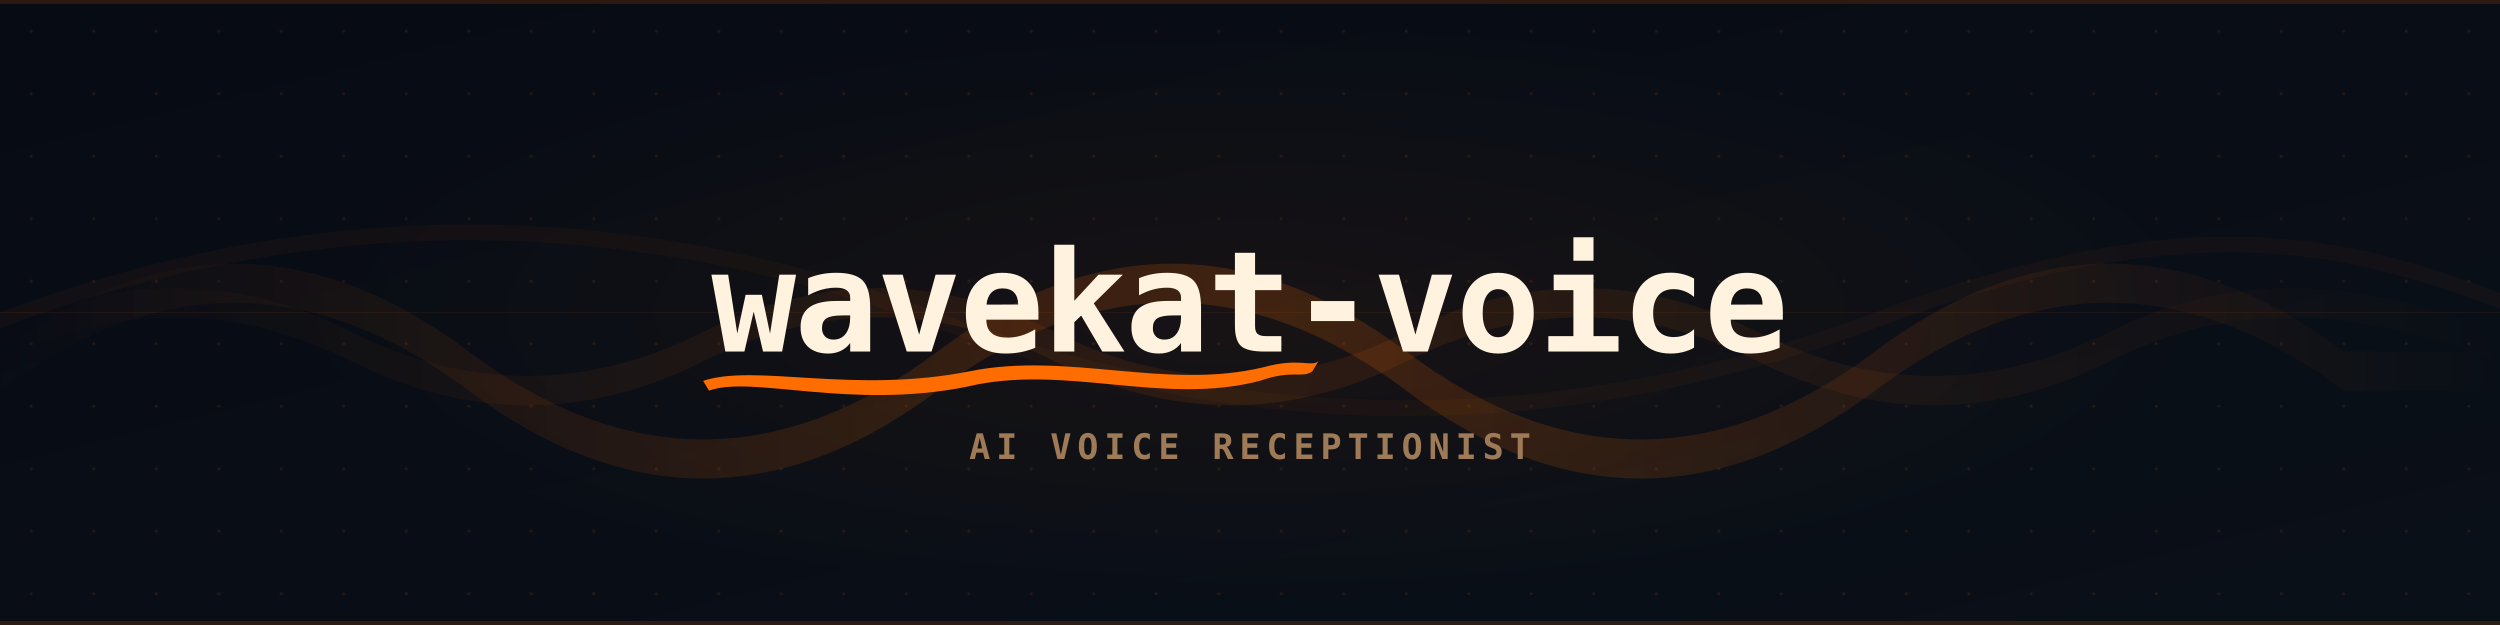
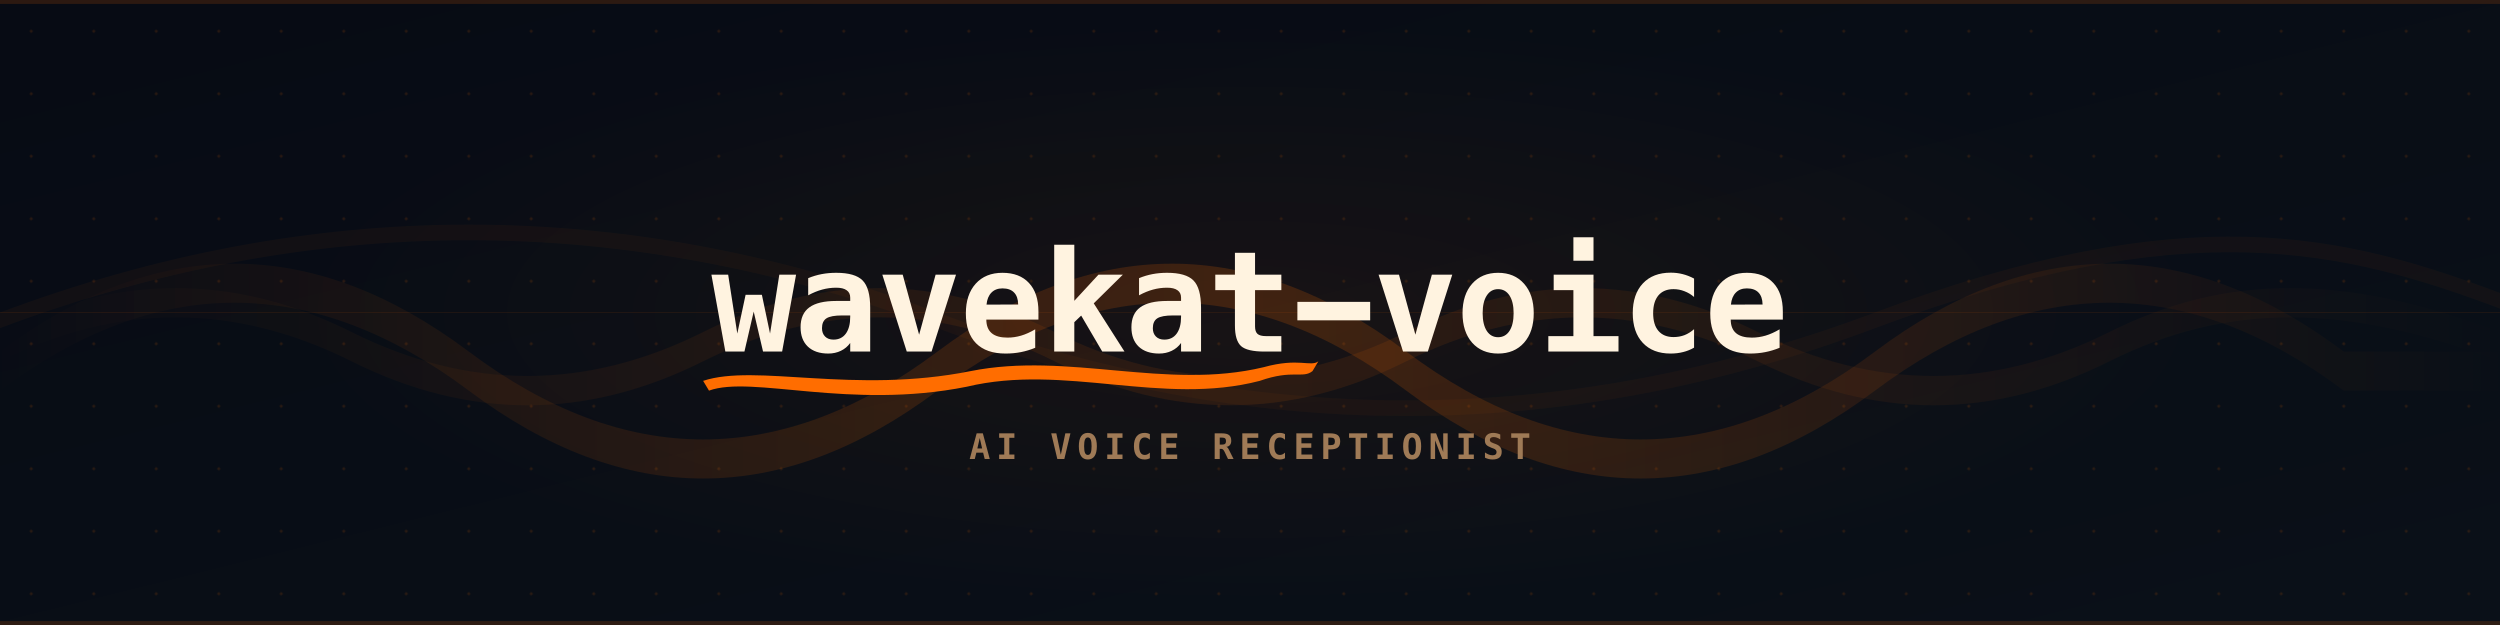
- <svg xmlns="http://www.w3.org/2000/svg" viewBox="0 0 1280 320" width="1280" height="320">
-   <defs>
+ <svg xmlns="http://www.w3.org/2000/svg" viewBox="0 0 1280 320" width="1280" height="320" version="1.1" id="svg19">
+   <defs id="defs14">
    <linearGradient id="bg" x1="0%" y1="0%" x2="100%" y2="100%">
-       <stop offset="0%" stop-color="#070b14" />
-       <stop offset="100%" stop-color="#0a1018" />
+       <stop offset="0%" stop-color="#070b14" id="stop1" />
+       <stop offset="100%" stop-color="#0a1018" id="stop2" />
    </linearGradient>
    <linearGradient id="wave1" x1="0%" y1="0%" x2="100%" y2="0%">
-       <stop offset="0%" stop-color="#ff6d00" stop-opacity="0" />
-       <stop offset="30%" stop-color="#ff6d00" stop-opacity="0.12" />
-       <stop offset="50%" stop-color="#ff6d00" stop-opacity="0.18" />
-       <stop offset="70%" stop-color="#ff6d00" stop-opacity="0.12" />
-       <stop offset="100%" stop-color="#ff6d00" stop-opacity="0" />
+       <stop offset="0%" stop-color="#ff6d00" stop-opacity="0" id="stop3" />
+       <stop offset="30%" stop-color="#ff6d00" stop-opacity="0.12" id="stop4" />
+       <stop offset="50%" stop-color="#ff6d00" stop-opacity="0.18" id="stop5" />
+       <stop offset="70%" stop-color="#ff6d00" stop-opacity="0.12" id="stop6" />
+       <stop offset="100%" stop-color="#ff6d00" stop-opacity="0" id="stop7" />
    </linearGradient>
    <linearGradient id="wave2" x1="0%" y1="0%" x2="100%" y2="0%">
-       <stop offset="0%" stop-color="#ff6d00" stop-opacity="0" />
-       <stop offset="25%" stop-color="#ff6d00" stop-opacity="0.06" />
-       <stop offset="50%" stop-color="#ff6d00" stop-opacity="0.10" />
-       <stop offset="75%" stop-color="#ff6d00" stop-opacity="0.06" />
-       <stop offset="100%" stop-color="#ff6d00" stop-opacity="0" />
+       <stop offset="0%" stop-color="#ff6d00" stop-opacity="0" id="stop8" />
+       <stop offset="25%" stop-color="#ff6d00" stop-opacity="0.06" id="stop9" />
+       <stop offset="50%" stop-color="#ff6d00" stop-opacity="0.10" id="stop10" />
+       <stop offset="75%" stop-color="#ff6d00" stop-opacity="0.06" id="stop11" />
+       <stop offset="100%" stop-color="#ff6d00" stop-opacity="0" id="stop12" />
    </linearGradient>
    <radialGradient id="glow" cx="50%" cy="50%" r="50%">
-       <stop offset="0%" stop-color="#ff6d00" stop-opacity="0.06" />
-       <stop offset="100%" stop-color="#ff6d00" stop-opacity="0" />
+       <stop offset="0%" stop-color="#ff6d00" stop-opacity="0.06" id="stop13" />
+       <stop offset="100%" stop-color="#ff6d00" stop-opacity="0" id="stop14" />
    </radialGradient>
    <pattern id="dots" width="32" height="32" patternUnits="userSpaceOnUse">
-       <circle cx="16" cy="16" r="0.8" fill="#ff6d00" opacity="0.12" />
+       <circle cx="16" cy="16" r="0.8" fill="#ff6d00" opacity="0.12" id="circle14" />
    </pattern>
  </defs>
-   <rect width="1280" height="320" fill="url(#bg)" />
-   <rect width="1280" height="320" fill="url(#dots)" />
-   <ellipse cx="640" cy="160" rx="500" ry="150" fill="url(#glow)" />
-   <path d="M 0 180 C 80 120, 160 120, 240 180 C 320 240, 400 240, 480 180 C 560 120, 640 120, 720 180 C 800 240, 880 240, 960 180 C 1040 120, 1120 120, 1200 180 L 1280 180 L 1280 200 L 1200 200 C 1120 140, 1040 140, 960 200 C 880 260, 800 260, 720 200 C 640 140, 560 140, 480 200 C 400 260, 320 260, 240 200 C 160 140, 80 140, 0 200 Z" fill="url(#wave1)" />
-   <path d="M 0 170 C 60 140, 120 140, 180 170 C 240 200, 300 200, 360 170 C 420 140, 480 140, 540 170 C 600 200, 660 200, 720 170 C 780 140, 840 140, 900 170 C 960 200, 1020 200, 1080 170 C 1140 140, 1200 140, 1280 170 L 1280 185 C 1200 155, 1140 155, 1080 185 C 1020 215, 960 215, 900 185 C 840 155, 780 155, 720 185 C 660 215, 600 215, 540 185 C 480 155, 420 155, 360 185 C 300 215, 240 215, 180 185 C 120 155, 60 155, 0 185 Z" fill="url(#wave2)" />
-   <path d="M 0 160 C 160 100, 320 100, 480 160 C 640 220, 800 220, 960 160 C 1120 100, 1200 120, 1280 150 L 1280 158 C 1200 128, 1120 108, 960 168 C 800 228, 640 228, 480 168 C 320 108, 160 108, 0 168 Z" fill="#ff6d00" opacity="0.04" />
-   <line x1="0" y1="160" x2="1280" y2="160" stroke="#ff6d00" stroke-width="0.5" opacity="0.08" />
-   <text x="640" y="180" text-anchor="middle" font-family="'SF Mono','JetBrains Mono','Fira Code','Cascadia Code',monospace" font-size="72" font-weight="700" fill="#fff3e0" letter-spacing="-1">wavekat-voice</text>
-   <path d="M 360 195     C 387 186, 437 202, 497 190     C 547 180, 597 200, 647 188     C 665 183, 671 188, 675 185     L 672 190     C 667 194, 662 189, 645 195     C 595 208, 545 186, 495 198     C 435 210, 385 192, 363 200     Z" fill="#ff6d00" />
-   <text x="640" y="235" text-anchor="middle" font-family="'SF Mono','JetBrains Mono','Fira Code','Cascadia Code',monospace" font-size="18" font-weight="700" fill="#9f7a56" letter-spacing="3">AI VOICE RECEPTIONIST</text>
-   <rect x="0" y="0" width="1280" height="2" fill="#ff6d00" opacity="0.15" />
-   <rect x="0" y="318" width="1280" height="2" fill="#ff6d00" opacity="0.15" />
+   <path id="rect14" style="fill:url(#bg)" d="M 0,0 H 1280 V 320 H 0 Z" />
+   <path id="rect15" style="fill:url(#dots)" d="M 0,0 H 1280 V 320 H 0 Z" />
+   <path id="ellipse15" style="fill:url(#glow)" d="M 1140,160 A 500,150 0 0 1 640,310 500,150 0 0 1 140,160 500,150 0 0 1 640,10 500,150 0 0 1 1140,160 Z" />
+   <path d="M 0 180 C 80 120, 160 120, 240 180 C 320 240, 400 240, 480 180 C 560 120, 640 120, 720 180 C 800 240, 880 240, 960 180 C 1040 120, 1120 120, 1200 180 L 1280 180 L 1280 200 L 1200 200 C 1120 140, 1040 140, 960 200 C 880 260, 800 260, 720 200 C 640 140, 560 140, 480 200 C 400 260, 320 260, 240 200 C 160 140, 80 140, 0 200 Z" fill="url(#wave1)" id="path15" />
+   <path d="M 0 170 C 60 140, 120 140, 180 170 C 240 200, 300 200, 360 170 C 420 140, 480 140, 540 170 C 600 200, 660 200, 720 170 C 780 140, 840 140, 900 170 C 960 200, 1020 200, 1080 170 C 1140 140, 1200 140, 1280 170 L 1280 185 C 1200 155, 1140 155, 1080 185 C 1020 215, 960 215, 900 185 C 840 155, 780 155, 720 185 C 660 215, 600 215, 540 185 C 480 155, 420 155, 360 185 C 300 215, 240 215, 180 185 C 120 155, 60 155, 0 185 Z" fill="url(#wave2)" id="path16" />
+   <path d="M 0 160 C 160 100, 320 100, 480 160 C 640 220, 800 220, 960 160 C 1120 100, 1200 120, 1280 150 L 1280 158 C 1200 128, 1120 108, 960 168 C 800 228, 640 228, 480 168 C 320 108, 160 108, 0 168 Z" fill="#ff6d00" opacity="0.04" id="path17" />
+   <path id="line17" style="opacity:0.08;stroke:#ff6d00;stroke-width:0.5" d="M 0,160 H 1280" />
+   <path d="m 364.24,140.625 h 8.578 l 4.676,30.164 4.254,-19.863 h 8.332 l 4.184,19.863 4.746,-30.164 h 8.578 L 400.451,180 h -9.773 L 385.896,159.539 381.15,180 h -9.773 z m 66.957,20.883 q -5.766,0 -8.051,1.477 -2.285,1.477 -2.285,5.062 0,2.672 1.582,4.254 1.582,1.582 4.289,1.582 4.078,0 6.328,-3.059 2.25,-3.094 2.25,-8.613 v -0.703 z m 14.344,-3.973 V 180 h -10.23 v -4.395 q -1.863,2.602 -4.781,4.008 -2.918,1.406 -6.434,1.406 -6.715,0 -10.477,-3.551 -3.727,-3.551 -3.727,-9.914 0,-6.891 4.465,-10.16 4.465,-3.305 13.816,-3.305 h 7.137 v -1.723 q 0,-2.496 -1.828,-3.762 -1.793,-1.301 -5.309,-1.301 -3.691,0 -7.172,0.949 -3.445,0.914 -7.207,2.953 v -8.789 q 3.41,-1.406 6.926,-2.074 3.516,-0.668 7.453,-0.668 9.598,0 13.465,3.902 3.902,3.902 3.902,13.957 z M 489.471,140.625 476.955,180 h -12.691 l -12.516,-39.375 h 10.441 l 8.402,30.727 8.438,-30.727 z m 40.555,37.441 q -3.586,1.477 -7.312,2.215 -3.727,0.738 -7.875,0.738 -9.879,0 -15.117,-5.273 -5.203,-5.309 -5.203,-15.258 0,-9.633 5.027,-15.223 5.027,-5.59 13.711,-5.59 8.754,0 13.57,5.203 4.852,5.168 4.852,14.59 v 4.184 h -26.684 q 0.035,4.641 2.742,6.926 2.707,2.285 8.086,2.285 3.551,0 6.996,-1.02 3.445,-1.02 7.207,-3.234 z m -8.719,-22.148 q -0.07,-4.078 -2.109,-6.152 -2.004,-2.109 -5.941,-2.109 -3.551,0 -5.66,2.18 -2.109,2.145 -2.496,6.117 z m 18.441,-30.621 h 10.301 v 28.723 l 12.375,-13.395 h 12.48 l -14.906,14.695 15.75,24.68 h -11.391 l -10.793,-18.422 -3.516,3.375 V 180 h -10.301 z m 60.84,36.211 q -5.766,0 -8.051,1.477 -2.285,1.477 -2.285,5.062 0,2.672 1.582,4.254 1.582,1.582 4.289,1.582 4.078,0 6.328,-3.059 2.25,-3.094 2.25,-8.613 v -0.703 z m 14.344,-3.973 V 180 h -10.23 v -4.395 q -1.863,2.602 -4.781,4.008 -2.918,1.406 -6.434,1.406 -6.715,0 -10.477,-3.551 -3.727,-3.551 -3.727,-9.914 0,-6.891 4.465,-10.16 4.465,-3.305 13.816,-3.305 h 7.137 v -1.723 q 0,-2.496 -1.828,-3.762 -1.793,-1.301 -5.309,-1.301 -3.691,0 -7.172,0.949 -3.445,0.914 -7.207,2.953 v -8.789 q 3.41,-1.406 6.926,-2.074 3.516,-0.668 7.453,-0.668 9.598,0 13.465,3.902 3.902,3.902 3.902,13.957 z m 27.652,-28.09 V 140.625 h 13.465 v 7.91 h -13.465 v 18.633 q 0,2.637 1.266,3.797 1.301,1.125 4.289,1.125 h 7.91 V 180 h -8.648 q -8.859,0 -11.988,-2.812 -3.129,-2.848 -3.129,-10.512 V 148.535 H 622.229 V 140.625 h 10.055 v -11.18 z m 21.676,25.102 h 37.266 v 9.457 H 664.26 Z M 743.557,140.625 731.041,180 h -12.691 l -12.516,-39.375 h 10.441 l 8.402,30.727 8.438,-30.727 z m 23.469,7.418 q -3.691,0 -5.801,3.27 -2.109,3.234 -2.109,9.035 0,5.801 2.109,9.07 2.109,3.234 5.801,3.234 3.727,0 5.836,-3.234 2.109,-3.27 2.109,-9.07 0,-5.801 -2.109,-9.035 -2.109,-3.27 -5.836,-3.27 z m -18.211,12.305 q 0,-9.527 4.922,-15.082 4.957,-5.59 13.289,-5.59 8.367,0 13.289,5.59 4.957,5.555 4.957,15.082 0,9.527 -4.957,15.117 -4.922,5.555 -13.289,5.555 -8.332,0 -13.289,-5.555 -4.922,-5.59 -4.922,-15.117 z M 795.486,140.625 h 20.391 v 31.465 h 12.797 V 180 h -35.93 v -7.91 h 12.832 v -23.555 h -10.09 z m 10.09,-19.16 h 10.301 v 12.023 h -10.301 z m 61.789,56.531 q -2.602,1.512 -5.59,2.25 -2.988,0.773 -6.434,0.773 -9.105,0 -14.238,-5.484 -5.133,-5.484 -5.133,-15.188 0,-9.738 5.168,-15.223 5.168,-5.52 14.273,-5.52 3.164,0 6.082,0.738 2.953,0.738 5.871,2.285 v 9.422 q -2.25,-1.934 -4.957,-2.953 -2.672,-1.055 -5.555,-1.055 -5.027,0 -7.734,3.199 -2.707,3.199 -2.707,9.105 0,5.906 2.707,9.07 2.707,3.164 7.734,3.164 2.988,0 5.59,-0.984 2.602,-1.02 4.922,-3.059 z m 43.789,0.07 q -3.586,1.477 -7.312,2.215 -3.727,0.738 -7.875,0.738 -9.879,0 -15.117,-5.273 -5.203,-5.309 -5.203,-15.258 0,-9.633 5.027,-15.223 5.027,-5.59 13.711,-5.59 8.754,0 13.57,5.203 4.852,5.168 4.852,14.59 v 4.184 h -26.684 q 0.035,4.641 2.742,6.926 2.707,2.285 8.086,2.285 3.551,0 6.996,-1.02 3.445,-1.02 7.207,-3.234 z m -8.719,-22.148 q -0.07,-4.078 -2.109,-6.152 -2.004,-2.109 -5.941,-2.109 -3.551,0 -5.66,2.18 -2.109,2.145 -2.496,6.117 z" id="text17" style="font-weight:700;font-size:72px;font-family:Menlo, 'SF Mono', 'JetBrains Mono', 'Fira Code', 'Cascadia Code', monospace;letter-spacing:-1;text-anchor:middle;fill:#fff3e0" aria-label="wavekat-voice" />
+   <path d="M 360 195     C 387 186, 437 202, 497 190     C 547 180, 597 200, 647 188     C 665 183, 671 188, 675 185     L 672 190     C 667 194, 662 189, 645 195     C 595 208, 545 186, 495 198     C 435 210, 385 192, 363 200     Z" fill="#ff6d00" id="path18" />
+   <path d="m 501.626,224.251 -1.222,5.37 h 2.452 z m -1.582,-2.373 h 3.173 L 506.759,235 h -2.593 l -0.809,-3.243 h -3.472 L 499.095,235 h -2.593 z m 11.517,2.285 v -2.285 h 7.813 v 2.285 h -2.61 v 8.552 h 2.61 V 235 h -7.813 v -2.285 h 2.61 v -8.552 z m 31.576,8.675 2.312,-10.96 h 2.61 L 544.939,235 h -3.595 l -3.12,-13.122 h 2.61 z m 13.837,-8.868 q -0.993,0 -1.45,1.063 -0.457,1.055 -0.457,3.419 0,2.355 0.457,3.419 0.457,1.055 1.45,1.055 1.002,0 1.459,-1.055 0.457,-1.063 0.457,-3.419 0,-2.364 -0.457,-3.419 -0.457,-1.063 -1.459,-1.063 z m -4.605,4.482 q 0,-3.366 1.16,-5.089 1.169,-1.723 3.445,-1.723 2.285,0 3.445,1.723 1.169,1.723 1.169,5.089 0,3.357 -1.169,5.08 -1.16,1.723 -3.445,1.723 -2.276,0 -3.445,-1.723 -1.16,-1.723 -1.16,-5.08 z m 14.54,-4.289 v -2.285 h 7.813 v 2.285 h -2.61 v 8.552 h 2.61 V 235 h -7.813 v -2.285 h 2.61 v -8.552 z m 21.826,10.459 q -0.615,0.316 -1.292,0.475 -0.677,0.158 -1.424,0.158 -2.654,0 -4.052,-1.749 -1.397,-1.749 -1.397,-5.054 0,-3.313 1.397,-5.062 1.397,-1.749 4.052,-1.749 0.747,0 1.433,0.158 0.686,0.158 1.283,0.475 v 2.883 q -0.668,-0.615 -1.301,-0.896 -0.624,-0.29 -1.292,-0.29 -1.424,0 -2.153,1.134 -0.721,1.125 -0.721,3.349 0,2.215 0.721,3.349 0.729,1.125 2.153,1.125 0.668,0 1.292,-0.281 0.633,-0.29 1.301,-0.905 z M 602.721,235 h -8.174 v -13.122 h 8.174 v 2.285 h -5.581 v 2.83 h 5.054 v 2.285 h -5.054 v 3.437 h 5.581 z m 25.116,-6.196 q 0.387,0.079 0.668,0.369 0.29,0.281 0.703,1.107 L 631.582,235 h -2.848 l -1.582,-3.313 q -0.07,-0.141 -0.185,-0.387 -0.694,-1.485 -1.635,-1.485 h -0.826 V 235 h -2.593 v -13.122 h 3.744 q 2.531,0 3.63,0.896 1.107,0.896 1.107,2.918 0,1.354 -0.659,2.153 -0.659,0.8 -1.898,0.958 z m -3.331,-4.746 v 3.577 h 1.222 q 1.063,0 1.521,-0.413 0.466,-0.422 0.466,-1.38 0,-0.958 -0.457,-1.371 -0.457,-0.413 -1.529,-0.413 z M 644.232,235 h -8.174 v -13.122 h 8.174 v 2.285 h -5.581 v 2.83 h 5.054 v 2.285 h -5.054 v 3.437 h 5.581 z m 13.688,-0.378 q -0.615,0.316 -1.292,0.475 -0.677,0.158 -1.424,0.158 -2.654,0 -4.052,-1.749 -1.397,-1.749 -1.397,-5.054 0,-3.313 1.397,-5.062 1.397,-1.749 4.052,-1.749 0.747,0 1.433,0.158 0.686,0.158 1.283,0.475 v 2.883 q -0.668,-0.615 -1.301,-0.896 -0.624,-0.29 -1.292,-0.29 -1.424,0 -2.153,1.134 -0.721,1.125 -0.721,3.349 0,2.215 0.721,3.349 0.729,1.125 2.153,1.125 0.668,0 1.292,-0.281 0.633,-0.29 1.301,-0.905 z M 671.906,235 h -8.174 v -13.122 h 8.174 v 2.285 h -5.581 v 2.83 h 5.054 v 2.285 h -5.054 v 3.437 h 5.581 z m 8.203,-10.942 v 3.85 h 1.063 q 1.274,0 1.784,-0.431 0.519,-0.431 0.519,-1.494 0,-1.063 -0.519,-1.494 -0.51,-0.431 -1.784,-0.431 z m -2.593,-2.18 h 3.56 q 2.716,0 3.902,0.967 1.195,0.967 1.195,3.138 0,2.171 -1.195,3.138 -1.187,0.967 -3.902,0.967 h -0.967 V 235 h -2.593 z M 696.644,235 h -2.593 v -10.854 h -3.331 v -2.268 h 9.255 v 2.268 h -3.331 z m 8.634,-10.837 v -2.285 h 7.813 v 2.285 h -2.61 v 8.552 h 2.61 V 235 h -7.813 v -2.285 h 2.61 v -8.552 z m 17.739,-0.193 q -0.993,0 -1.45,1.063 -0.457,1.055 -0.457,3.419 0,2.355 0.457,3.419 0.457,1.055 1.45,1.055 1.002,0 1.459,-1.055 0.457,-1.063 0.457,-3.419 0,-2.364 -0.457,-3.419 -0.457,-1.063 -1.459,-1.063 z m -4.605,4.482 q 0,-3.366 1.16,-5.089 1.169,-1.723 3.445,-1.723 2.285,0 3.445,1.723 1.169,1.723 1.169,5.089 0,3.357 -1.169,5.08 -1.16,1.723 -3.445,1.723 -2.276,0 -3.445,-1.723 -1.16,-1.723 -1.16,-5.08 z m 14.074,-6.574 h 2.786 l 3.656,9.536 v -9.536 h 2.285 V 235 h -2.769 L 734.771,225.464 V 235 h -2.285 z m 14.303,2.285 v -2.285 h 7.813 v 2.285 h -2.61 v 8.552 h 2.61 V 235 h -7.813 v -2.285 h 2.61 v -8.552 z m 16.808,5.08 q -1.96,-0.747 -2.654,-1.564 -0.694,-0.826 -0.694,-2.215 0,-1.784 1.143,-2.804 1.143,-1.02 3.138,-1.02 0.905,0 1.811,0.211 0.905,0.202 1.793,0.606 v 2.531 q -0.835,-0.589 -1.696,-0.896 -0.861,-0.308 -1.705,-0.308 -0.94,0 -1.441,0.378 -0.501,0.378 -0.501,1.081 0,0.545 0.36,0.905 0.369,0.352 1.529,0.782 l 1.116,0.422 q 1.582,0.58 2.329,1.538 0.747,0.958 0.747,2.417 0,1.986 -1.178,2.971 -1.169,0.976 -3.542,0.976 -0.976,0 -1.96,-0.237 -0.976,-0.229 -1.89,-0.686 v -2.681 q 1.037,0.738 2.004,1.099 0.976,0.36 1.925,0.36 0.958,0 1.485,-0.431 0.527,-0.439 0.527,-1.222 0,-0.589 -0.352,-1.028 -0.352,-0.448 -1.02,-0.703 z M 779.666,235 h -2.593 v -10.854 h -3.331 v -2.268 h 9.255 v 2.268 h -3.331 z" id="text18" style="font-weight:700;font-size:18px;font-family:Menlo, 'SF Mono', 'JetBrains Mono', 'Fira Code', 'Cascadia Code', monospace;letter-spacing:3;text-anchor:middle;fill:#9f7a56" aria-label="AI VOICE RECEPTIONIST" />
+   <path id="rect18" style="opacity:0.15;fill:#ff6d00" d="M 0,0 H 1280 V 2 H 0 Z" />
+   <path id="rect19" style="opacity:0.15;fill:#ff6d00" d="m 0,318 h 1280 v 2 H 0 Z" />
</svg>
